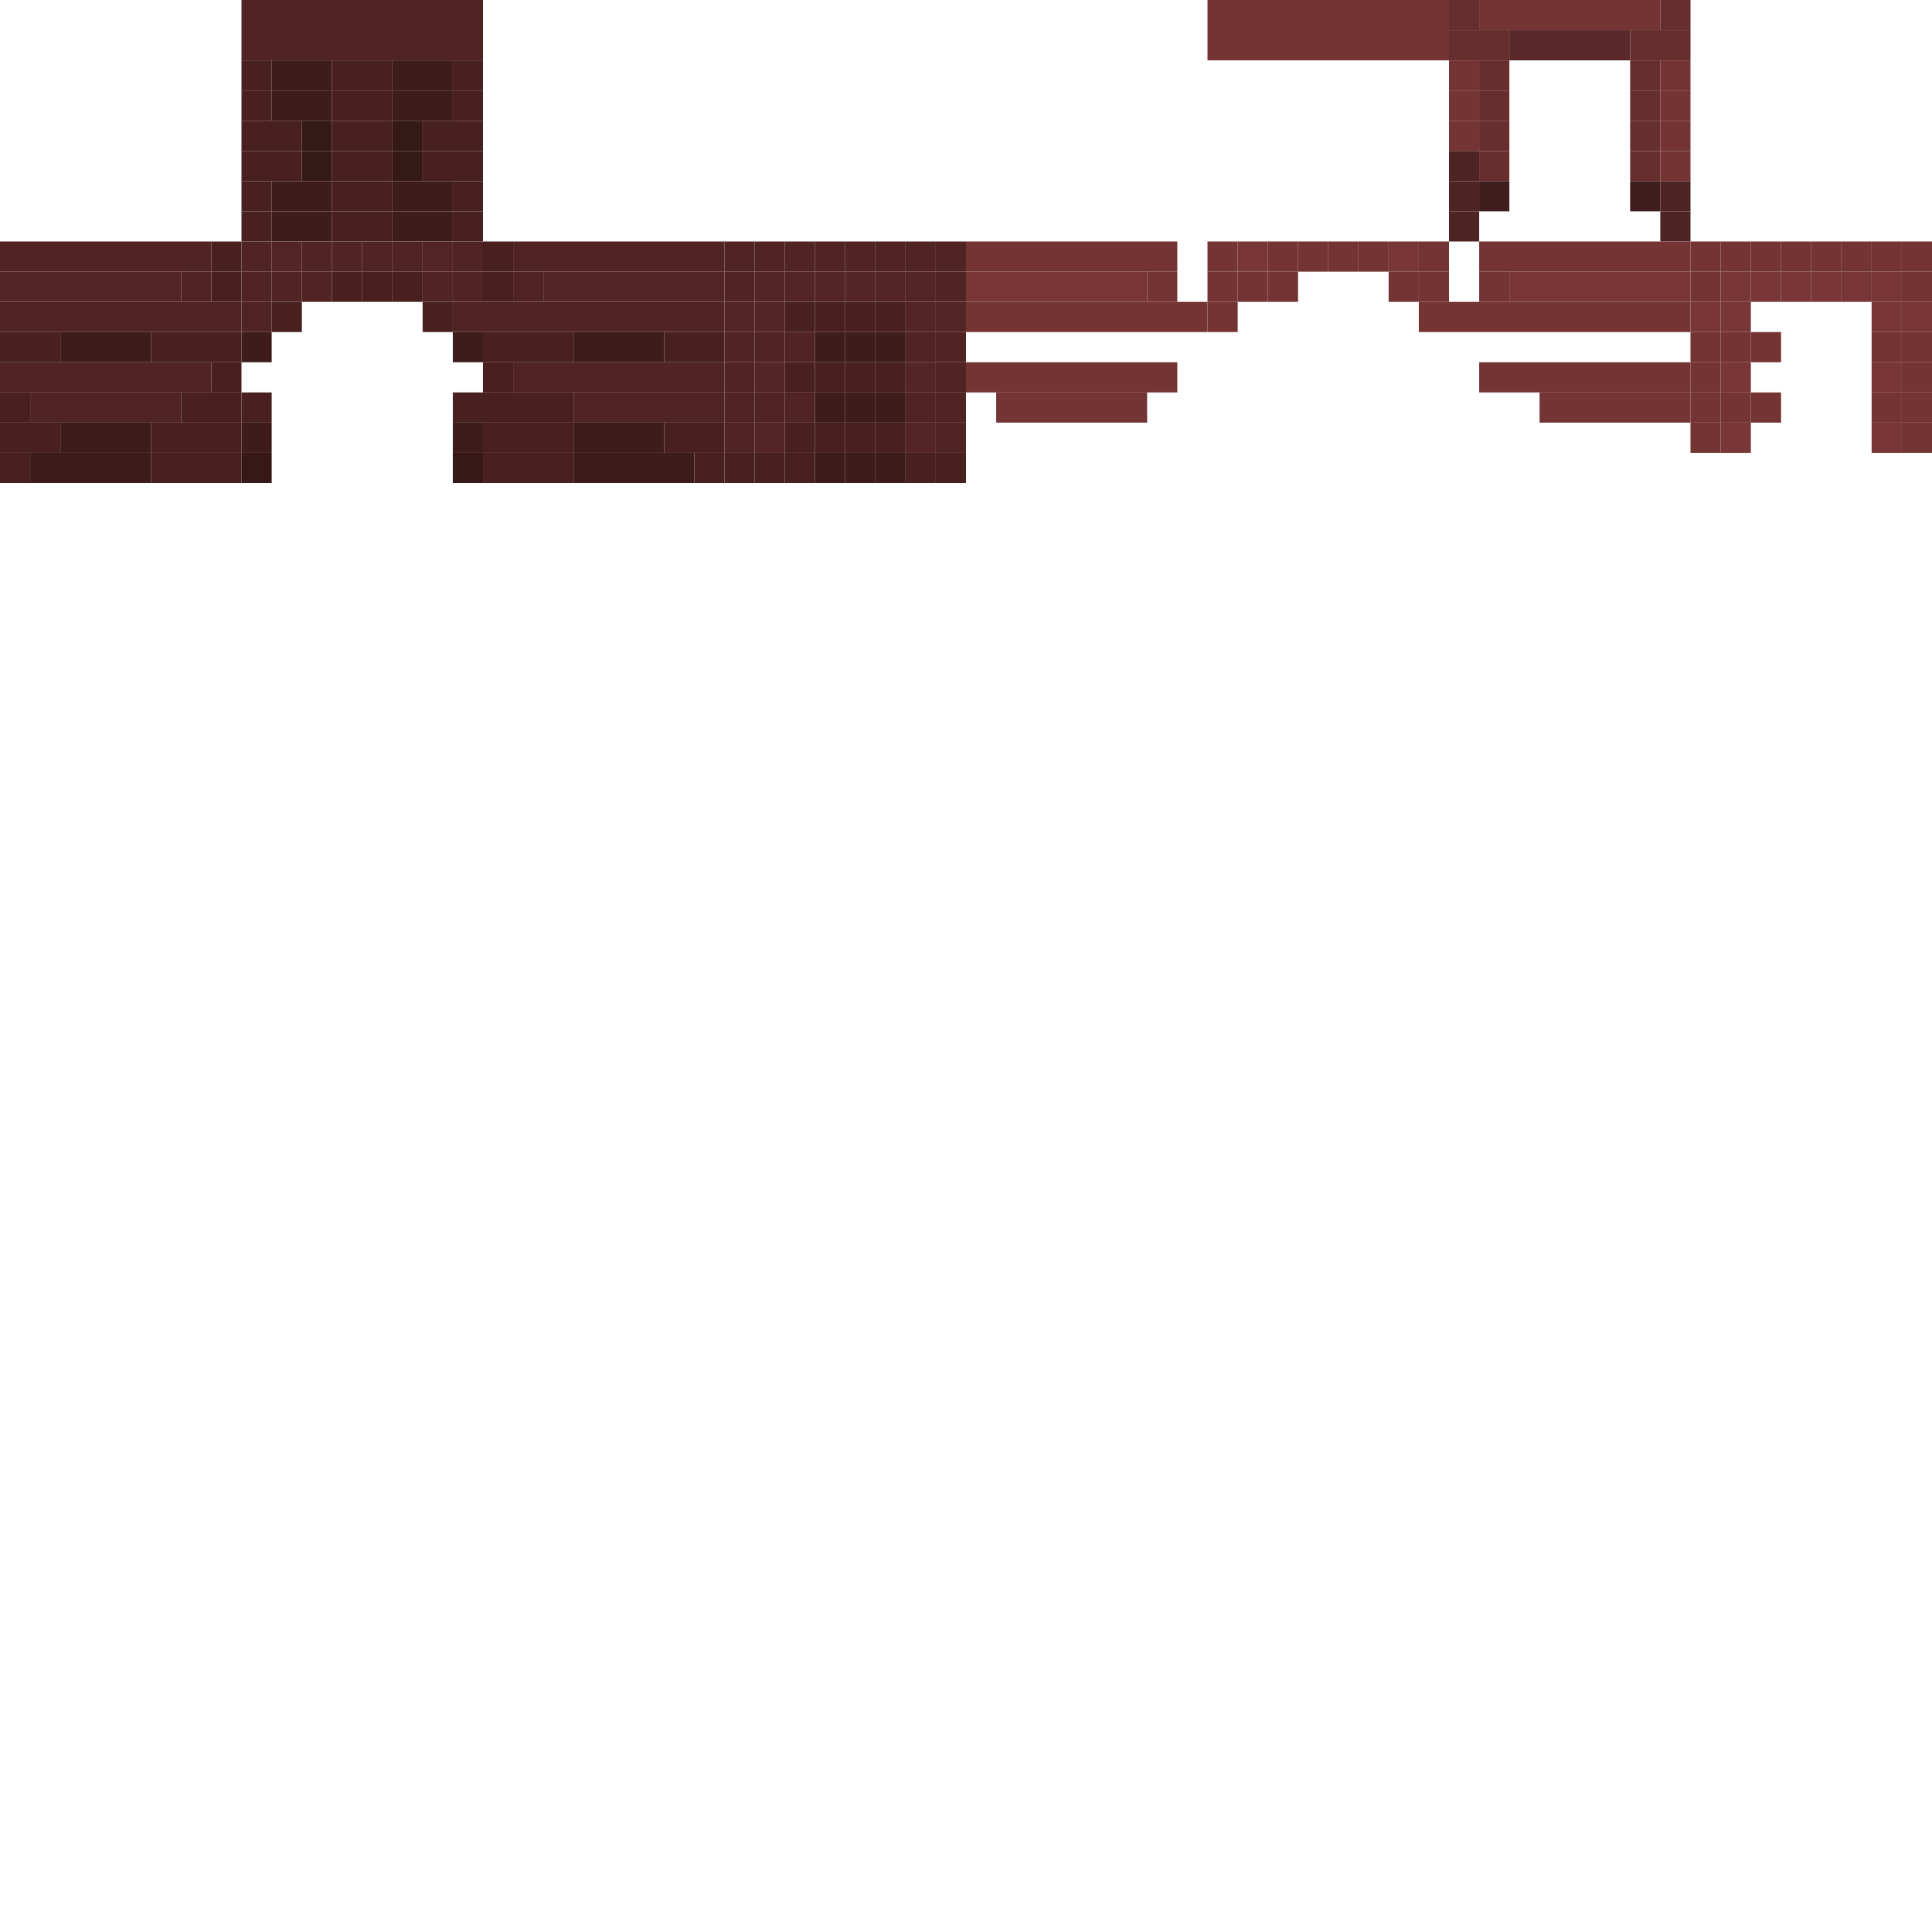
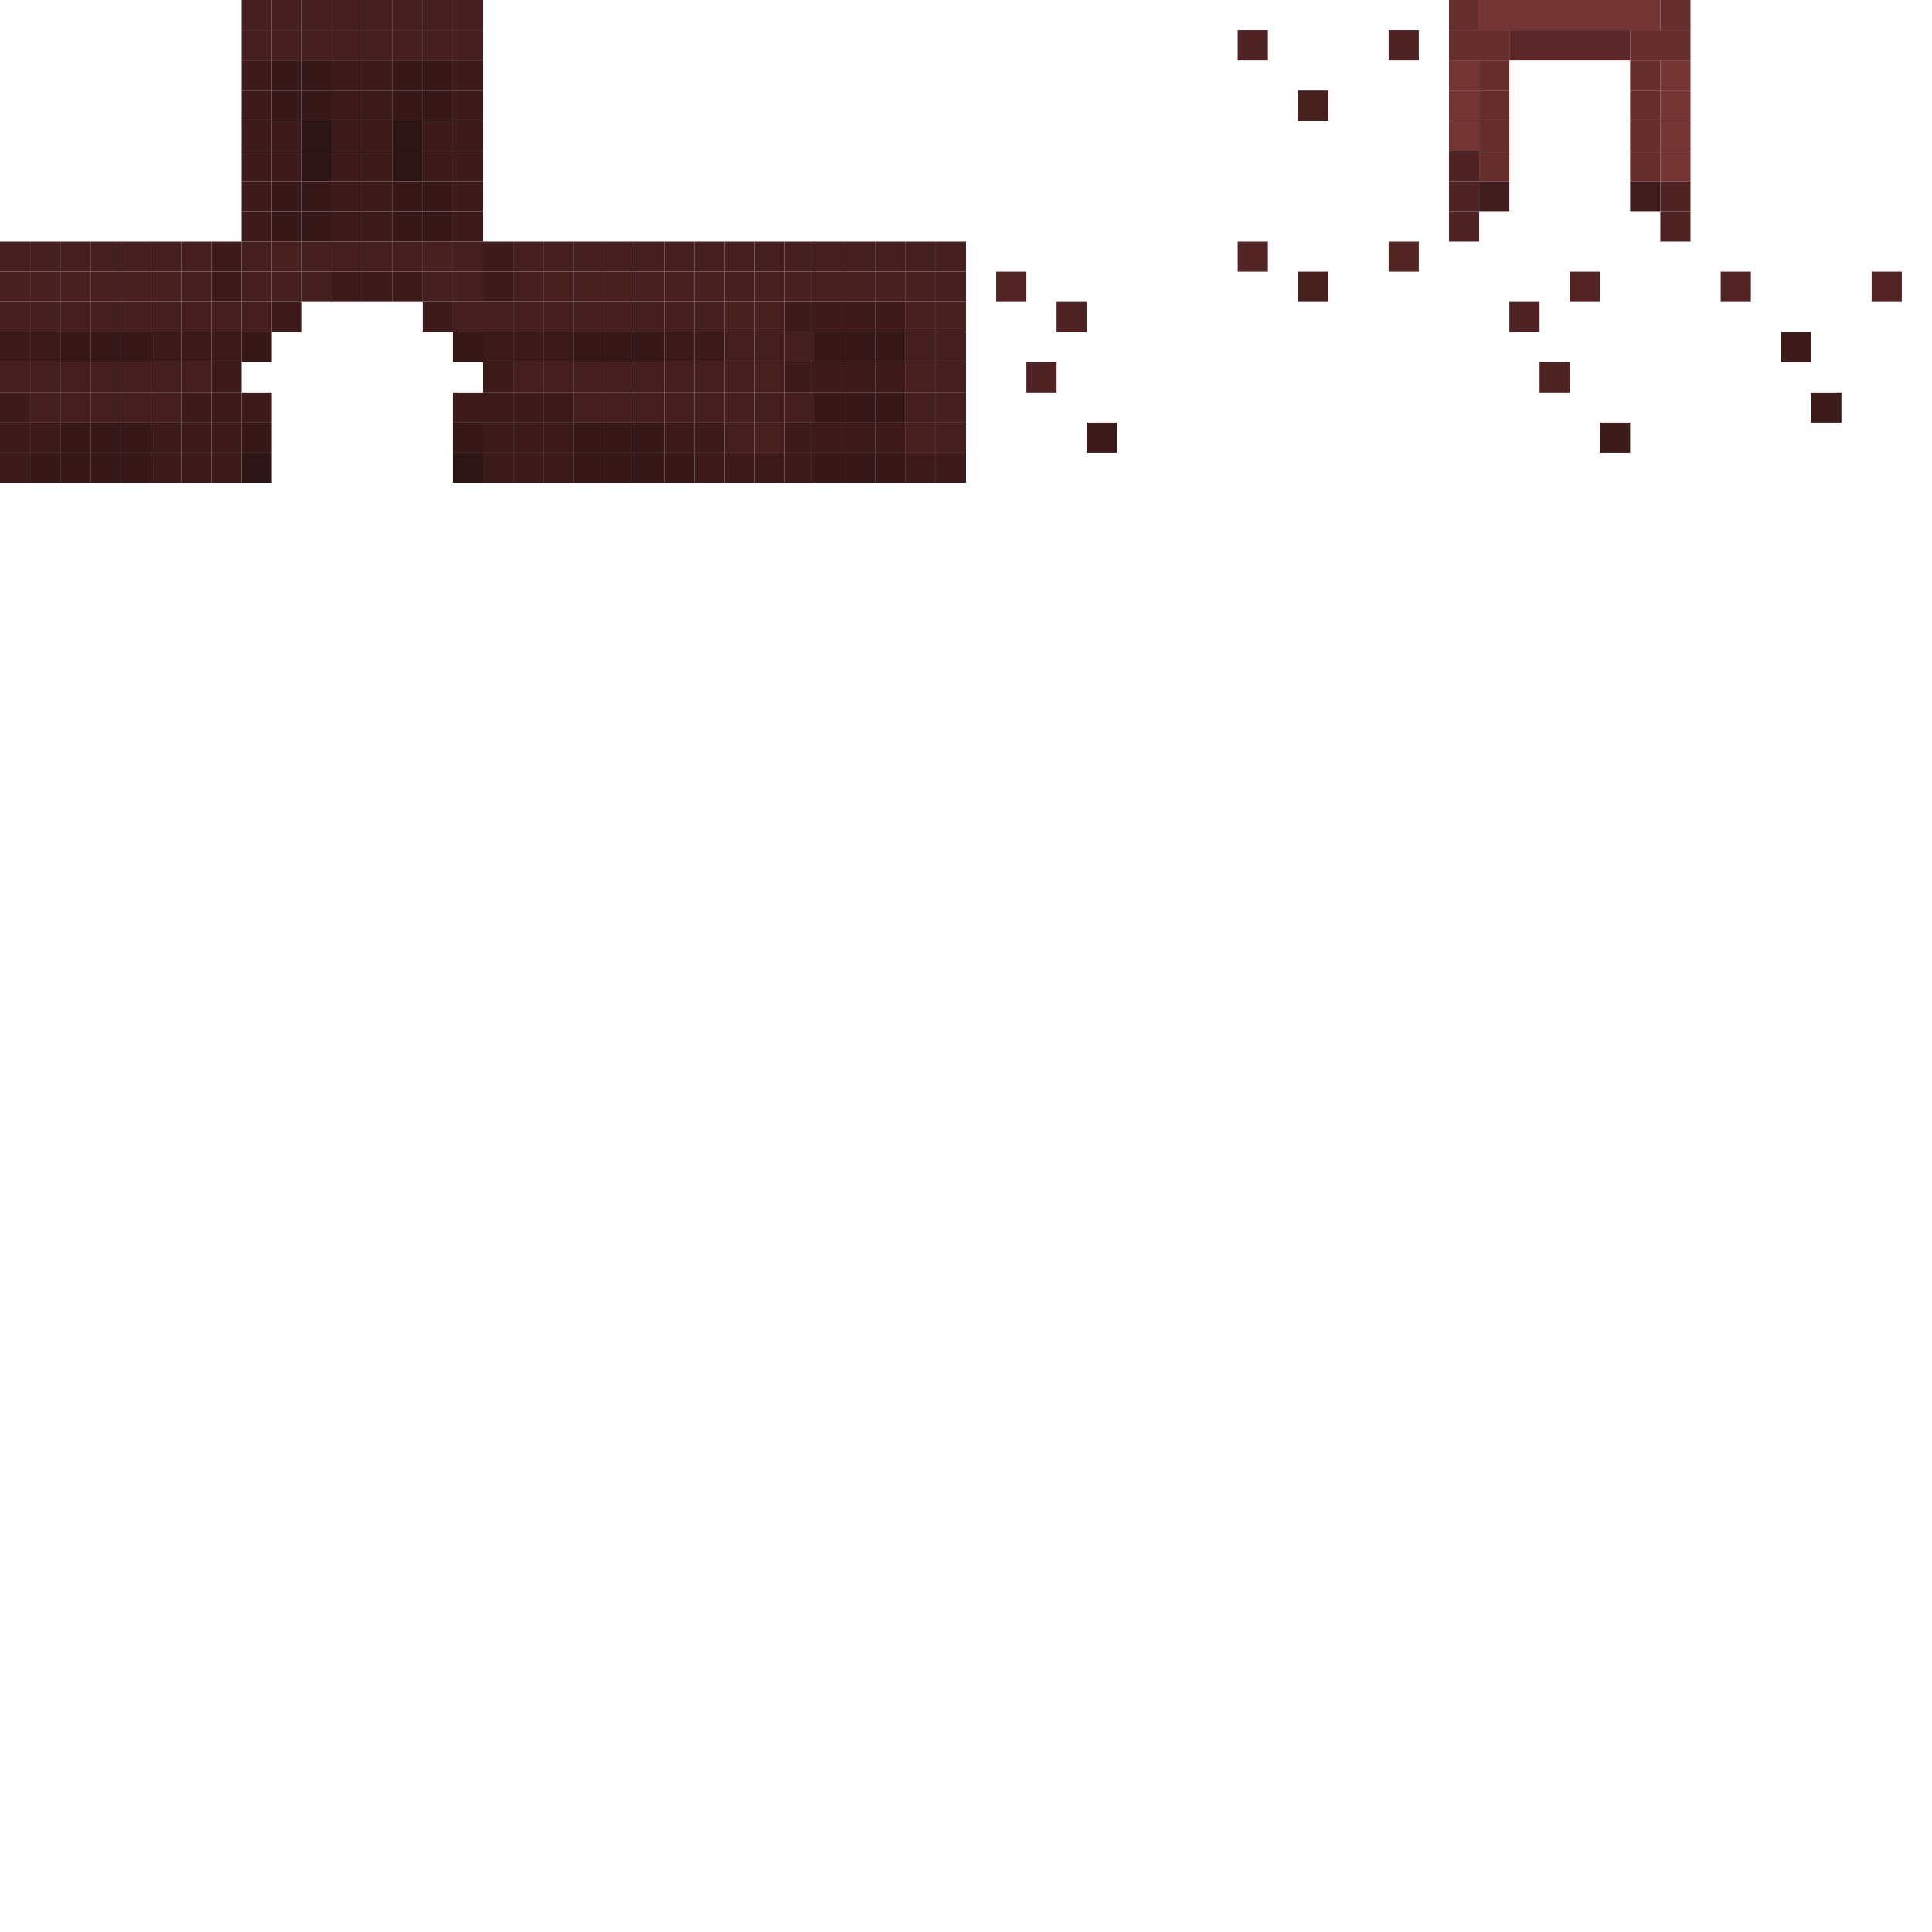
<svg xmlns="http://www.w3.org/2000/svg" width="64" height="64">
-   <rect x="8" y="0" width="8" height="2" fill="#512424" class="colorizable-hair" />
-   <rect x="8" y="2" width="1" height="1" fill="#482020" class="colorizable-hair" />
-   <rect x="9" y="2" width="2" height="1" fill="#3e1c1c" class="colorizable-hair" />
-   <rect x="11" y="2" width="2" height="1" fill="#482020" class="colorizable-hair" />
-   <rect x="13" y="2" width="2" height="1" fill="#3e1c1c" class="colorizable-hair" />
-   <rect x="15" y="2" width="1" height="1" fill="#482020" class="colorizable-hair" />
-   <rect x="8" y="3" width="1" height="1" fill="#482020" class="colorizable-hair" />
-   <rect x="9" y="3" width="2" height="1" fill="#3e1c1c" class="colorizable-hair" />
-   <rect x="11" y="3" width="2" height="1" fill="#482020" class="colorizable-hair" />
-   <rect x="13" y="3" width="2" height="1" fill="#3e1c1c" class="colorizable-hair" />
-   <rect x="15" y="3" width="1" height="1" fill="#482020" class="colorizable-hair" />
-   <rect x="8" y="4" width="2" height="1" fill="#482020" class="colorizable-hair" />
-   <rect x="10" y="4" width="1" height="1" fill="#351818" class="colorizable-hair" />
-   <rect x="11" y="4" width="2" height="1" fill="#482020" class="colorizable-hair" />
-   <rect x="13" y="4" width="1" height="1" fill="#351818" class="colorizable-hair" />
-   <rect x="14" y="4" width="2" height="1" fill="#482020" class="colorizable-hair" />
-   <rect x="8" y="5" width="2" height="1" fill="#482020" class="colorizable-hair" />
-   <rect x="10" y="5" width="1" height="1" fill="#351818" class="colorizable-hair" />
-   <rect x="11" y="5" width="2" height="1" fill="#482020" class="colorizable-hair" />
-   <rect x="13" y="5" width="1" height="1" fill="#351818" class="colorizable-hair" />
-   <rect x="14" y="5" width="2" height="1" fill="#482020" class="colorizable-hair" />
-   <rect x="8" y="6" width="1" height="1" fill="#482020" class="colorizable-hair" />
-   <rect x="9" y="6" width="2" height="1" fill="#3e1c1c" class="colorizable-hair" />
-   <rect x="11" y="6" width="2" height="1" fill="#482020" class="colorizable-hair" />
-   <rect x="13" y="6" width="2" height="1" fill="#3e1c1c" class="colorizable-hair" />
-   <rect x="15" y="6" width="1" height="1" fill="#482020" class="colorizable-hair" />
-   <rect x="8" y="7" width="1" height="1" fill="#482020" class="colorizable-hair" />
-   <rect x="9" y="7" width="2" height="1" fill="#3e1c1c" class="colorizable-hair" />
-   <rect x="11" y="7" width="2" height="1" fill="#482020" class="colorizable-hair" />
-   <rect x="13" y="7" width="2" height="1" fill="#3e1c1c" class="colorizable-hair" />
-   <rect x="15" y="7" width="1" height="1" fill="#482020" class="colorizable-hair" />
-   <rect x="40" y="0" width="8" height="2" fill="#743434" class="colorizable-hair" />
+   <rect x="8" y="0" width="1" height="1" fill="#451f1f" class="colorizable-hair" />
+   <rect x="9" y="0" width="1" height="1" fill="#451f1f" class="colorizable-hair" />
+   <rect x="10" y="0" width="1" height="1" fill="#451f1f" class="colorizable-hair" />
+   <rect x="11" y="0" width="1" height="1" fill="#451f1f" class="colorizable-hair" />
+   <rect x="12" y="0" width="1" height="1" fill="#451f1f" class="colorizable-hair" />
+   <rect x="13" y="0" width="1" height="1" fill="#451f1f" class="colorizable-hair" />
+   <rect x="14" y="0" width="1" height="1" fill="#451f1f" class="colorizable-hair" />
+   <rect x="15" y="0" width="1" height="1" fill="#451f1f" class="colorizable-hair" />
+   <rect x="8" y="1" width="1" height="1" fill="#451f1f" class="colorizable-hair" />
+   <rect x="9" y="1" width="1" height="1" fill="#451f1f" class="colorizable-hair" />
+   <rect x="10" y="1" width="1" height="1" fill="#451f1f" class="colorizable-hair" />
+   <rect x="11" y="1" width="1" height="1" fill="#451f1f" class="colorizable-hair" />
+   <rect x="12" y="1" width="1" height="1" fill="#451f1f" class="colorizable-hair" />
+   <rect x="13" y="1" width="1" height="1" fill="#451f1f" class="colorizable-hair" />
+   <rect x="14" y="1" width="1" height="1" fill="#451f1f" class="colorizable-hair" />
+   <rect x="15" y="1" width="1" height="1" fill="#451f1f" class="colorizable-hair" />
+   <rect x="8" y="2" width="1" height="1" fill="#3d1b1b" class="colorizable-hair" />
+   <rect x="9" y="2" width="1" height="1" fill="#361818" class="colorizable-hair" />
+   <rect x="10" y="2" width="1" height="1" fill="#361818" class="colorizable-hair" />
+   <rect x="11" y="2" width="1" height="1" fill="#3d1b1b" class="colorizable-hair" />
+   <rect x="12" y="2" width="1" height="1" fill="#3d1b1b" class="colorizable-hair" />
+   <rect x="13" y="2" width="1" height="1" fill="#361818" class="colorizable-hair" />
+   <rect x="14" y="2" width="1" height="1" fill="#361818" class="colorizable-hair" />
+   <rect x="15" y="2" width="1" height="1" fill="#3d1b1b" class="colorizable-hair" />
+   <rect x="8" y="3" width="1" height="1" fill="#3d1b1b" class="colorizable-hair" />
+   <rect x="9" y="3" width="1" height="1" fill="#361818" class="colorizable-hair" />
+   <rect x="10" y="3" width="1" height="1" fill="#361818" class="colorizable-hair" />
+   <rect x="11" y="3" width="1" height="1" fill="#3d1b1b" class="colorizable-hair" />
+   <rect x="12" y="3" width="1" height="1" fill="#3d1b1b" class="colorizable-hair" />
+   <rect x="13" y="3" width="1" height="1" fill="#361818" class="colorizable-hair" />
+   <rect x="14" y="3" width="1" height="1" fill="#361818" class="colorizable-hair" />
+   <rect x="15" y="3" width="1" height="1" fill="#3d1b1b" class="colorizable-hair" />
+   <rect x="8" y="4" width="1" height="1" fill="#3d1b1b" class="colorizable-hair" />
+   <rect x="9" y="4" width="1" height="1" fill="#3d1b1b" class="colorizable-hair" />
+   <rect x="10" y="4" width="1" height="1" fill="#2e1515" class="colorizable-hair" />
+   <rect x="11" y="4" width="1" height="1" fill="#3d1b1b" class="colorizable-hair" />
+   <rect x="12" y="4" width="1" height="1" fill="#3d1b1b" class="colorizable-hair" />
+   <rect x="13" y="4" width="1" height="1" fill="#2e1515" class="colorizable-hair" />
+   <rect x="14" y="4" width="1" height="1" fill="#3d1b1b" class="colorizable-hair" />
+   <rect x="15" y="4" width="1" height="1" fill="#3d1b1b" class="colorizable-hair" />
+   <rect x="8" y="5" width="1" height="1" fill="#3d1b1b" class="colorizable-hair" />
+   <rect x="9" y="5" width="1" height="1" fill="#3d1b1b" class="colorizable-hair" />
+   <rect x="10" y="5" width="1" height="1" fill="#2e1515" class="colorizable-hair" />
+   <rect x="11" y="5" width="1" height="1" fill="#3d1b1b" class="colorizable-hair" />
+   <rect x="12" y="5" width="1" height="1" fill="#3d1b1b" class="colorizable-hair" />
+   <rect x="13" y="5" width="1" height="1" fill="#2e1515" class="colorizable-hair" />
+   <rect x="14" y="5" width="1" height="1" fill="#3d1b1b" class="colorizable-hair" />
+   <rect x="15" y="5" width="1" height="1" fill="#3d1b1b" class="colorizable-hair" />
+   <rect x="8" y="6" width="1" height="1" fill="#3d1b1b" class="colorizable-hair" />
+   <rect x="9" y="6" width="1" height="1" fill="#361818" class="colorizable-hair" />
+   <rect x="10" y="6" width="1" height="1" fill="#361818" class="colorizable-hair" />
+   <rect x="11" y="6" width="1" height="1" fill="#3d1b1b" class="colorizable-hair" />
+   <rect x="12" y="6" width="1" height="1" fill="#3d1b1b" class="colorizable-hair" />
+   <rect x="13" y="6" width="1" height="1" fill="#361818" class="colorizable-hair" />
+   <rect x="14" y="6" width="1" height="1" fill="#361818" class="colorizable-hair" />
+   <rect x="15" y="6" width="1" height="1" fill="#3d1b1b" class="colorizable-hair" />
+   <rect x="8" y="7" width="1" height="1" fill="#3d1b1b" class="colorizable-hair" />
+   <rect x="9" y="7" width="1" height="1" fill="#361818" class="colorizable-hair" />
+   <rect x="10" y="7" width="1" height="1" fill="#361818" class="colorizable-hair" />
+   <rect x="11" y="7" width="1" height="1" fill="#3d1b1b" class="colorizable-hair" />
+   <rect x="12" y="7" width="1" height="1" fill="#3d1b1b" class="colorizable-hair" />
+   <rect x="13" y="7" width="1" height="1" fill="#361818" class="colorizable-hair" />
+   <rect x="14" y="7" width="1" height="1" fill="#361818" class="colorizable-hair" />
+   <rect x="15" y="7" width="1" height="1" fill="#3d1b1b" class="colorizable-hair" />
+   <rect x="41" y="1" width="1" height="1" fill="#4f2323" class="colorizable-hair" />
+   <rect x="46" y="1" width="1" height="1" fill="#4f2323" class="colorizable-hair" />
+   <rect x="43" y="3" width="1" height="1" fill="#461f1f" class="colorizable-hair" />
  <rect x="48" y="0" width="1" height="1" fill="#672e2e" class="colorizable-hair" />
  <rect x="49" y="0" width="6" height="1" fill="#743434" class="colorizable-hair" />
  <rect x="55" y="0" width="1" height="1" fill="#672e2e" class="colorizable-hair" />
  <rect x="48" y="1" width="2" height="1" fill="#672e2e" class="colorizable-hair" />
  <rect x="50" y="1" width="4" height="1" fill="#5a2828" class="colorizable-hair" />
  <rect x="54" y="1" width="2" height="1" fill="#672e2e" class="colorizable-hair" />
  <rect x="48" y="2" width="1" height="1" fill="#743434" class="colorizable-hair" />
  <rect x="49" y="2" width="1" height="1" fill="#672e2e" class="colorizable-hair" />
  <rect x="54" y="2" width="1" height="1" fill="#672e2e" class="colorizable-hair" />
  <rect x="55" y="2" width="1" height="1" fill="#743434" class="colorizable-hair" />
  <rect x="48" y="3" width="1" height="1" fill="#743434" class="colorizable-hair" />
  <rect x="49" y="3" width="1" height="1" fill="#672e2e" class="colorizable-hair" />
  <rect x="54" y="3" width="1" height="1" fill="#672e2e" class="colorizable-hair" />
  <rect x="55" y="3" width="1" height="1" fill="#743434" class="colorizable-hair" />
  <rect x="48" y="4" width="1" height="1" fill="#743434" class="colorizable-hair" />
  <rect x="49" y="4" width="1" height="1" fill="#672e2e" class="colorizable-hair" />
  <rect x="54" y="4" width="1" height="1" fill="#672e2e" class="colorizable-hair" />
  <rect x="55" y="4" width="1" height="1" fill="#743434" class="colorizable-hair" />
  <rect x="48" y="5" width="1" height="1" fill="#4e2323" class="colorizable-hair" />
  <rect x="49" y="5" width="1" height="1" fill="#672e2e" class="colorizable-hair" />
  <rect x="54" y="5" width="1" height="1" fill="#672e2e" class="colorizable-hair" />
  <rect x="55" y="5" width="1" height="1" fill="#743434" class="colorizable-hair" />
  <rect x="48" y="6" width="1" height="1" fill="#4e2323" class="colorizable-hair" />
  <rect x="49" y="6" width="1" height="1" fill="#401d1d" class="colorizable-hair" />
  <rect x="54" y="6" width="1" height="1" fill="#401d1d" class="colorizable-hair" />
  <rect x="55" y="6" width="1" height="1" fill="#4e2323" class="colorizable-hair" />
  <rect x="48" y="7" width="1" height="1" fill="#4e2323" class="colorizable-hair" />
  <rect x="55" y="7" width="1" height="1" fill="#4e2323" class="colorizable-hair" />
-   <rect x="0" y="8" width="7" height="1" fill="#512424" class="colorizable-hair" />
-   <rect x="7" y="8" width="1" height="1" fill="#482020" class="colorizable-hair" />
-   <rect x="0" y="9" width="6" height="1" fill="#542525" class="colorizable-hair" />
-   <rect x="6" y="9" width="1" height="1" fill="#512424" class="colorizable-hair" />
-   <rect x="7" y="9" width="1" height="1" fill="#482020" class="colorizable-hair" />
-   <rect x="0" y="10" width="8" height="1" fill="#512424" class="colorizable-hair" />
-   <rect x="0" y="11" width="2" height="1" fill="#482020" class="colorizable-hair" />
-   <rect x="2" y="11" width="3" height="1" fill="#3e1c1c" class="colorizable-hair" />
-   <rect x="5" y="11" width="3" height="1" fill="#482020" class="colorizable-hair" />
-   <rect x="0" y="12" width="7" height="1" fill="#512424" class="colorizable-hair" />
-   <rect x="7" y="12" width="1" height="1" fill="#482020" class="colorizable-hair" />
-   <rect x="0" y="13" width="1" height="1" fill="#482020" class="colorizable-hair" />
-   <rect x="1" y="13" width="5" height="1" fill="#512424" class="colorizable-hair" />
-   <rect x="6" y="13" width="2" height="1" fill="#482020" class="colorizable-hair" />
-   <rect x="0" y="14" width="2" height="1" fill="#482020" class="colorizable-hair" />
-   <rect x="2" y="14" width="3" height="1" fill="#3e1c1c" class="colorizable-hair" />
-   <rect x="5" y="14" width="3" height="1" fill="#482020" class="colorizable-hair" />
-   <rect x="0" y="15" width="1" height="1" fill="#482020" class="colorizable-hair" />
-   <rect x="1" y="15" width="4" height="1" fill="#3e1c1c" class="colorizable-hair" />
-   <rect x="5" y="15" width="3" height="1" fill="#482020" class="colorizable-hair" />
-   <rect x="32" y="8" width="7" height="1" fill="#743434" class="colorizable-hair" />
-   <rect x="32" y="9" width="6" height="1" fill="#783636" class="colorizable-hair" />
-   <rect x="38" y="9" width="1" height="1" fill="#743434" class="colorizable-hair" />
-   <rect x="32" y="10" width="8" height="1" fill="#743434" class="colorizable-hair" />
-   <rect x="32" y="12" width="7" height="1" fill="#743434" class="colorizable-hair" />
-   <rect x="33" y="13" width="5" height="1" fill="#743434" class="colorizable-hair" />
-   <rect x="8" y="8" width="1" height="1" fill="#512424" class="colorizable-hair" />
-   <rect x="9" y="8" width="1" height="1" fill="#542525" class="colorizable-hair" />
-   <rect x="10" y="8" width="1" height="1" fill="#512424" class="colorizable-hair" />
-   <rect x="11" y="8" width="1" height="1" fill="#512424" class="colorizable-hair" />
-   <rect x="12" y="8" width="1" height="1" fill="#512424" class="colorizable-hair" />
-   <rect x="13" y="8" width="1" height="1" fill="#512424" class="colorizable-hair" />
-   <rect x="14" y="8" width="1" height="1" fill="#542525" class="colorizable-hair" />
-   <rect x="15" y="8" width="1" height="1" fill="#512424" class="colorizable-hair" />
-   <rect x="8" y="9" width="1" height="1" fill="#512424" class="colorizable-hair" />
-   <rect x="9" y="9" width="1" height="1" fill="#512424" class="colorizable-hair" />
-   <rect x="10" y="9" width="1" height="1" fill="#512424" class="colorizable-hair" />
-   <rect x="11" y="9" width="1" height="1" fill="#482020" class="colorizable-hair" />
-   <rect x="12" y="9" width="1" height="1" fill="#482020" class="colorizable-hair" />
-   <rect x="13" y="9" width="1" height="1" fill="#482020" class="colorizable-hair" />
-   <rect x="14" y="9" width="1" height="1" fill="#512424" class="colorizable-hair" />
-   <rect x="15" y="9" width="1" height="1" fill="#512424" class="colorizable-hair" />
-   <rect x="8" y="10" width="1" height="1" fill="#512424" class="colorizable-hair" />
-   <rect x="9" y="10" width="1" height="1" fill="#482020" class="colorizable-hair" />
-   <rect x="14" y="10" width="1" height="1" fill="#482020" class="colorizable-hair" />
-   <rect x="15" y="10" width="1" height="1" fill="#512424" class="colorizable-hair" />
-   <rect x="8" y="11" width="1" height="1" fill="#3e1c1c" class="colorizable-hair" />
-   <rect x="15" y="11" width="1" height="1" fill="#3e1c1c" class="colorizable-hair" />
-   <rect x="8" y="13" width="1" height="1" fill="#482020" class="colorizable-hair" />
-   <rect x="15" y="13" width="1" height="1" fill="#482020" class="colorizable-hair" />
-   <rect x="8" y="14" width="1" height="1" fill="#3e1c1c" class="colorizable-hair" />
-   <rect x="15" y="14" width="1" height="1" fill="#3e1c1c" class="colorizable-hair" />
-   <rect x="8" y="15" width="1" height="1" fill="#361818" class="colorizable-hair" />
-   <rect x="15" y="15" width="1" height="1" fill="#361818" class="colorizable-hair" />
-   <rect x="40" y="8" width="1" height="1" fill="#743434" class="colorizable-hair" />
-   <rect x="41" y="8" width="1" height="1" fill="#783636" class="colorizable-hair" />
-   <rect x="42" y="8" width="1" height="1" fill="#743434" class="colorizable-hair" />
-   <rect x="43" y="8" width="1" height="1" fill="#743434" class="colorizable-hair" />
-   <rect x="44" y="8" width="1" height="1" fill="#743434" class="colorizable-hair" />
-   <rect x="45" y="8" width="1" height="1" fill="#743434" class="colorizable-hair" />
-   <rect x="46" y="8" width="1" height="1" fill="#783636" class="colorizable-hair" />
-   <rect x="47" y="8" width="1" height="1" fill="#743434" class="colorizable-hair" />
-   <rect x="40" y="9" width="1" height="1" fill="#743434" class="colorizable-hair" />
-   <rect x="41" y="9" width="1" height="1" fill="#743434" class="colorizable-hair" />
-   <rect x="42" y="9" width="1" height="1" fill="#743434" class="colorizable-hair" />
-   <rect x="46" y="9" width="1" height="1" fill="#743434" class="colorizable-hair" />
-   <rect x="47" y="9" width="1" height="1" fill="#743434" class="colorizable-hair" />
-   <rect x="40" y="10" width="1" height="1" fill="#743434" class="colorizable-hair" />
-   <rect x="47" y="10" width="1" height="1" fill="#743434" class="colorizable-hair" />
-   <rect x="16" y="8" width="1" height="1" fill="#482020" class="colorizable-hair" />
-   <rect x="17" y="8" width="7" height="1" fill="#512424" class="colorizable-hair" />
-   <rect x="16" y="9" width="1" height="1" fill="#482020" class="colorizable-hair" />
-   <rect x="17" y="9" width="1" height="1" fill="#512424" class="colorizable-hair" />
-   <rect x="18" y="9" width="6" height="1" fill="#542525" class="colorizable-hair" />
-   <rect x="16" y="10" width="8" height="1" fill="#512424" class="colorizable-hair" />
-   <rect x="16" y="11" width="3" height="1" fill="#482020" class="colorizable-hair" />
-   <rect x="19" y="11" width="3" height="1" fill="#3e1c1c" class="colorizable-hair" />
-   <rect x="22" y="11" width="2" height="1" fill="#482020" class="colorizable-hair" />
-   <rect x="16" y="12" width="1" height="1" fill="#482020" class="colorizable-hair" />
-   <rect x="17" y="12" width="7" height="1" fill="#512424" class="colorizable-hair" />
-   <rect x="16" y="13" width="3" height="1" fill="#482020" class="colorizable-hair" />
-   <rect x="19" y="13" width="5" height="1" fill="#512424" class="colorizable-hair" />
-   <rect x="16" y="14" width="3" height="1" fill="#482020" class="colorizable-hair" />
-   <rect x="19" y="14" width="3" height="1" fill="#3e1c1c" class="colorizable-hair" />
-   <rect x="22" y="14" width="2" height="1" fill="#482020" class="colorizable-hair" />
-   <rect x="16" y="15" width="3" height="1" fill="#482020" class="colorizable-hair" />
-   <rect x="19" y="15" width="4" height="1" fill="#3e1c1c" class="colorizable-hair" />
-   <rect x="23" y="15" width="1" height="1" fill="#482020" class="colorizable-hair" />
-   <rect x="49" y="8" width="7" height="1" fill="#743434" class="colorizable-hair" />
-   <rect x="49" y="9" width="1" height="1" fill="#743434" class="colorizable-hair" />
-   <rect x="50" y="9" width="6" height="1" fill="#783636" class="colorizable-hair" />
-   <rect x="48" y="10" width="8" height="1" fill="#743434" class="colorizable-hair" />
-   <rect x="49" y="12" width="7" height="1" fill="#743434" class="colorizable-hair" />
-   <rect x="51" y="13" width="5" height="1" fill="#743434" class="colorizable-hair" />
-   <rect x="24" y="8" width="1" height="1" fill="#512424" class="colorizable-hair" />
-   <rect x="25" y="8" width="1" height="1" fill="#512424" class="colorizable-hair" />
-   <rect x="26" y="8" width="1" height="1" fill="#512424" class="colorizable-hair" />
-   <rect x="27" y="8" width="1" height="1" fill="#512424" class="colorizable-hair" />
-   <rect x="28" y="8" width="1" height="1" fill="#512424" class="colorizable-hair" />
-   <rect x="29" y="8" width="1" height="1" fill="#512424" class="colorizable-hair" />
-   <rect x="30" y="8" width="1" height="1" fill="#512424" class="colorizable-hair" />
-   <rect x="31" y="8" width="1" height="1" fill="#512424" class="colorizable-hair" />
-   <rect x="24" y="9" width="1" height="1" fill="#512424" class="colorizable-hair" />
-   <rect x="25" y="9" width="1" height="1" fill="#542525" class="colorizable-hair" />
-   <rect x="26" y="9" width="1" height="1" fill="#542525" class="colorizable-hair" />
-   <rect x="27" y="9" width="1" height="1" fill="#542525" class="colorizable-hair" />
-   <rect x="28" y="9" width="1" height="1" fill="#542525" class="colorizable-hair" />
-   <rect x="29" y="9" width="1" height="1" fill="#542525" class="colorizable-hair" />
-   <rect x="30" y="9" width="1" height="1" fill="#542525" class="colorizable-hair" />
-   <rect x="31" y="9" width="1" height="1" fill="#512424" class="colorizable-hair" />
-   <rect x="24" y="10" width="1" height="1" fill="#542525" class="colorizable-hair" />
-   <rect x="25" y="10" width="1" height="1" fill="#542525" class="colorizable-hair" />
-   <rect x="26" y="10" width="1" height="1" fill="#482020" class="colorizable-hair" />
-   <rect x="27" y="10" width="1" height="1" fill="#482020" class="colorizable-hair" />
-   <rect x="28" y="10" width="1" height="1" fill="#482020" class="colorizable-hair" />
-   <rect x="29" y="10" width="1" height="1" fill="#482020" class="colorizable-hair" />
-   <rect x="30" y="10" width="1" height="1" fill="#542525" class="colorizable-hair" />
-   <rect x="31" y="10" width="1" height="1" fill="#542525" class="colorizable-hair" />
-   <rect x="24" y="11" width="1" height="1" fill="#512424" class="colorizable-hair" />
-   <rect x="25" y="11" width="1" height="1" fill="#512424" class="colorizable-hair" />
-   <rect x="26" y="11" width="1" height="1" fill="#512424" class="colorizable-hair" />
-   <rect x="27" y="11" width="1" height="1" fill="#3e1c1c" class="colorizable-hair" />
-   <rect x="28" y="11" width="1" height="1" fill="#3e1c1c" class="colorizable-hair" />
-   <rect x="29" y="11" width="1" height="1" fill="#3e1c1c" class="colorizable-hair" />
-   <rect x="30" y="11" width="1" height="1" fill="#512424" class="colorizable-hair" />
-   <rect x="31" y="11" width="1" height="1" fill="#512424" class="colorizable-hair" />
-   <rect x="24" y="12" width="1" height="1" fill="#512424" class="colorizable-hair" />
-   <rect x="25" y="12" width="1" height="1" fill="#542525" class="colorizable-hair" />
-   <rect x="26" y="12" width="1" height="1" fill="#482020" class="colorizable-hair" />
-   <rect x="27" y="12" width="1" height="1" fill="#482020" class="colorizable-hair" />
-   <rect x="28" y="12" width="1" height="1" fill="#482020" class="colorizable-hair" />
-   <rect x="29" y="12" width="1" height="1" fill="#482020" class="colorizable-hair" />
-   <rect x="30" y="12" width="1" height="1" fill="#542525" class="colorizable-hair" />
-   <rect x="31" y="12" width="1" height="1" fill="#512424" class="colorizable-hair" />
-   <rect x="24" y="13" width="1" height="1" fill="#512424" class="colorizable-hair" />
-   <rect x="25" y="13" width="1" height="1" fill="#512424" class="colorizable-hair" />
-   <rect x="26" y="13" width="1" height="1" fill="#512424" class="colorizable-hair" />
-   <rect x="27" y="13" width="1" height="1" fill="#3e1c1c" class="colorizable-hair" />
-   <rect x="28" y="13" width="1" height="1" fill="#3e1c1c" class="colorizable-hair" />
-   <rect x="29" y="13" width="1" height="1" fill="#3e1c1c" class="colorizable-hair" />
-   <rect x="30" y="13" width="1" height="1" fill="#512424" class="colorizable-hair" />
-   <rect x="31" y="13" width="1" height="1" fill="#512424" class="colorizable-hair" />
-   <rect x="24" y="14" width="1" height="1" fill="#512424" class="colorizable-hair" />
-   <rect x="25" y="14" width="1" height="1" fill="#542525" class="colorizable-hair" />
-   <rect x="26" y="14" width="1" height="1" fill="#482020" class="colorizable-hair" />
-   <rect x="27" y="14" width="1" height="1" fill="#482020" class="colorizable-hair" />
-   <rect x="28" y="14" width="1" height="1" fill="#482020" class="colorizable-hair" />
-   <rect x="29" y="14" width="1" height="1" fill="#482020" class="colorizable-hair" />
-   <rect x="30" y="14" width="1" height="1" fill="#542525" class="colorizable-hair" />
-   <rect x="31" y="14" width="1" height="1" fill="#512424" class="colorizable-hair" />
-   <rect x="24" y="15" width="1" height="1" fill="#482020" class="colorizable-hair" />
-   <rect x="25" y="15" width="1" height="1" fill="#482020" class="colorizable-hair" />
-   <rect x="26" y="15" width="1" height="1" fill="#482020" class="colorizable-hair" />
-   <rect x="27" y="15" width="1" height="1" fill="#3e1c1c" class="colorizable-hair" />
-   <rect x="28" y="15" width="1" height="1" fill="#3e1c1c" class="colorizable-hair" />
-   <rect x="29" y="15" width="1" height="1" fill="#3e1c1c" class="colorizable-hair" />
-   <rect x="30" y="15" width="1" height="1" fill="#482020" class="colorizable-hair" />
-   <rect x="31" y="15" width="1" height="1" fill="#482020" class="colorizable-hair" />
-   <rect x="56" y="8" width="1" height="1" fill="#743434" class="colorizable-hair" />
-   <rect x="57" y="8" width="1" height="1" fill="#743434" class="colorizable-hair" />
-   <rect x="58" y="8" width="1" height="1" fill="#743434" class="colorizable-hair" />
-   <rect x="59" y="8" width="1" height="1" fill="#743434" class="colorizable-hair" />
-   <rect x="60" y="8" width="1" height="1" fill="#743434" class="colorizable-hair" />
-   <rect x="61" y="8" width="1" height="1" fill="#743434" class="colorizable-hair" />
-   <rect x="62" y="8" width="1" height="1" fill="#743434" class="colorizable-hair" />
-   <rect x="63" y="8" width="1" height="1" fill="#743434" class="colorizable-hair" />
-   <rect x="56" y="9" width="1" height="1" fill="#743434" class="colorizable-hair" />
-   <rect x="57" y="9" width="1" height="1" fill="#783636" class="colorizable-hair" />
-   <rect x="58" y="9" width="1" height="1" fill="#783636" class="colorizable-hair" />
-   <rect x="59" y="9" width="1" height="1" fill="#783636" class="colorizable-hair" />
-   <rect x="60" y="9" width="1" height="1" fill="#783636" class="colorizable-hair" />
-   <rect x="61" y="9" width="1" height="1" fill="#783636" class="colorizable-hair" />
-   <rect x="62" y="9" width="1" height="1" fill="#783636" class="colorizable-hair" />
-   <rect x="63" y="9" width="1" height="1" fill="#743434" class="colorizable-hair" />
-   <rect x="56" y="10" width="1" height="1" fill="#783636" class="colorizable-hair" />
-   <rect x="57" y="10" width="1" height="1" fill="#783636" class="colorizable-hair" />
-   <rect x="62" y="10" width="1" height="1" fill="#783636" class="colorizable-hair" />
-   <rect x="63" y="10" width="1" height="1" fill="#783636" class="colorizable-hair" />
-   <rect x="56" y="11" width="1" height="1" fill="#743434" class="colorizable-hair" />
-   <rect x="57" y="11" width="1" height="1" fill="#743434" class="colorizable-hair" />
-   <rect x="58" y="11" width="1" height="1" fill="#743434" class="colorizable-hair" />
-   <rect x="62" y="11" width="1" height="1" fill="#743434" class="colorizable-hair" />
-   <rect x="63" y="11" width="1" height="1" fill="#743434" class="colorizable-hair" />
-   <rect x="56" y="12" width="1" height="1" fill="#743434" class="colorizable-hair" />
-   <rect x="57" y="12" width="1" height="1" fill="#783636" class="colorizable-hair" />
-   <rect x="62" y="12" width="1" height="1" fill="#783636" class="colorizable-hair" />
-   <rect x="63" y="12" width="1" height="1" fill="#743434" class="colorizable-hair" />
-   <rect x="56" y="13" width="1" height="1" fill="#743434" class="colorizable-hair" />
-   <rect x="57" y="13" width="1" height="1" fill="#743434" class="colorizable-hair" />
-   <rect x="58" y="13" width="1" height="1" fill="#743434" class="colorizable-hair" />
-   <rect x="62" y="13" width="1" height="1" fill="#743434" class="colorizable-hair" />
-   <rect x="63" y="13" width="1" height="1" fill="#743434" class="colorizable-hair" />
-   <rect x="56" y="14" width="1" height="1" fill="#743434" class="colorizable-hair" />
-   <rect x="57" y="14" width="1" height="1" fill="#783636" class="colorizable-hair" />
-   <rect x="62" y="14" width="1" height="1" fill="#783636" class="colorizable-hair" />
-   <rect x="63" y="14" width="1" height="1" fill="#743434" class="colorizable-hair" />
+   <rect x="0" y="8" width="1" height="1" fill="#451f1f" class="colorizable-hair" />
+   <rect x="1" y="8" width="1" height="1" fill="#451f1f" class="colorizable-hair" />
+   <rect x="2" y="8" width="1" height="1" fill="#451f1f" class="colorizable-hair" />
+   <rect x="3" y="8" width="1" height="1" fill="#451f1f" class="colorizable-hair" />
+   <rect x="4" y="8" width="1" height="1" fill="#451f1f" class="colorizable-hair" />
+   <rect x="5" y="8" width="1" height="1" fill="#451f1f" class="colorizable-hair" />
+   <rect x="6" y="8" width="1" height="1" fill="#451f1f" class="colorizable-hair" />
+   <rect x="7" y="8" width="1" height="1" fill="#3d1b1b" class="colorizable-hair" />
+   <rect x="0" y="9" width="1" height="1" fill="#482020" class="colorizable-hair" />
+   <rect x="1" y="9" width="1" height="1" fill="#482020" class="colorizable-hair" />
+   <rect x="2" y="9" width="1" height="1" fill="#482020" class="colorizable-hair" />
+   <rect x="3" y="9" width="1" height="1" fill="#482020" class="colorizable-hair" />
+   <rect x="4" y="9" width="1" height="1" fill="#482020" class="colorizable-hair" />
+   <rect x="5" y="9" width="1" height="1" fill="#482020" class="colorizable-hair" />
+   <rect x="6" y="9" width="1" height="1" fill="#451f1f" class="colorizable-hair" />
+   <rect x="7" y="9" width="1" height="1" fill="#3d1b1b" class="colorizable-hair" />
+   <rect x="0" y="10" width="1" height="1" fill="#451f1f" class="colorizable-hair" />
+   <rect x="1" y="10" width="1" height="1" fill="#451f1f" class="colorizable-hair" />
+   <rect x="2" y="10" width="1" height="1" fill="#451f1f" class="colorizable-hair" />
+   <rect x="3" y="10" width="1" height="1" fill="#451f1f" class="colorizable-hair" />
+   <rect x="4" y="10" width="1" height="1" fill="#451f1f" class="colorizable-hair" />
+   <rect x="5" y="10" width="1" height="1" fill="#451f1f" class="colorizable-hair" />
+   <rect x="6" y="10" width="1" height="1" fill="#451f1f" class="colorizable-hair" />
+   <rect x="7" y="10" width="1" height="1" fill="#451f1f" class="colorizable-hair" />
+   <rect x="0" y="11" width="1" height="1" fill="#3d1b1b" class="colorizable-hair" />
+   <rect x="1" y="11" width="1" height="1" fill="#3d1b1b" class="colorizable-hair" />
+   <rect x="2" y="11" width="1" height="1" fill="#361818" class="colorizable-hair" />
+   <rect x="3" y="11" width="1" height="1" fill="#361818" class="colorizable-hair" />
+   <rect x="4" y="11" width="1" height="1" fill="#361818" class="colorizable-hair" />
+   <rect x="5" y="11" width="1" height="1" fill="#3d1b1b" class="colorizable-hair" />
+   <rect x="6" y="11" width="1" height="1" fill="#3d1b1b" class="colorizable-hair" />
+   <rect x="7" y="11" width="1" height="1" fill="#3d1b1b" class="colorizable-hair" />
+   <rect x="0" y="12" width="1" height="1" fill="#451f1f" class="colorizable-hair" />
+   <rect x="1" y="12" width="1" height="1" fill="#451f1f" class="colorizable-hair" />
+   <rect x="2" y="12" width="1" height="1" fill="#451f1f" class="colorizable-hair" />
+   <rect x="3" y="12" width="1" height="1" fill="#451f1f" class="colorizable-hair" />
+   <rect x="4" y="12" width="1" height="1" fill="#451f1f" class="colorizable-hair" />
+   <rect x="5" y="12" width="1" height="1" fill="#451f1f" class="colorizable-hair" />
+   <rect x="6" y="12" width="1" height="1" fill="#451f1f" class="colorizable-hair" />
+   <rect x="7" y="12" width="1" height="1" fill="#3d1b1b" class="colorizable-hair" />
+   <rect x="0" y="13" width="1" height="1" fill="#3d1b1b" class="colorizable-hair" />
+   <rect x="1" y="13" width="1" height="1" fill="#451f1f" class="colorizable-hair" />
+   <rect x="2" y="13" width="1" height="1" fill="#451f1f" class="colorizable-hair" />
+   <rect x="3" y="13" width="1" height="1" fill="#451f1f" class="colorizable-hair" />
+   <rect x="4" y="13" width="1" height="1" fill="#451f1f" class="colorizable-hair" />
+   <rect x="5" y="13" width="1" height="1" fill="#451f1f" class="colorizable-hair" />
+   <rect x="6" y="13" width="1" height="1" fill="#3d1b1b" class="colorizable-hair" />
+   <rect x="7" y="13" width="1" height="1" fill="#3d1b1b" class="colorizable-hair" />
+   <rect x="0" y="14" width="1" height="1" fill="#3d1b1b" class="colorizable-hair" />
+   <rect x="1" y="14" width="1" height="1" fill="#3d1b1b" class="colorizable-hair" />
+   <rect x="2" y="14" width="1" height="1" fill="#361818" class="colorizable-hair" />
+   <rect x="3" y="14" width="1" height="1" fill="#361818" class="colorizable-hair" />
+   <rect x="4" y="14" width="1" height="1" fill="#361818" class="colorizable-hair" />
+   <rect x="5" y="14" width="1" height="1" fill="#3d1b1b" class="colorizable-hair" />
+   <rect x="6" y="14" width="1" height="1" fill="#3d1b1b" class="colorizable-hair" />
+   <rect x="7" y="14" width="1" height="1" fill="#3d1b1b" class="colorizable-hair" />
+   <rect x="0" y="15" width="1" height="1" fill="#3d1b1b" class="colorizable-hair" />
+   <rect x="1" y="15" width="1" height="1" fill="#361818" class="colorizable-hair" />
+   <rect x="2" y="15" width="1" height="1" fill="#361818" class="colorizable-hair" />
+   <rect x="3" y="15" width="1" height="1" fill="#361818" class="colorizable-hair" />
+   <rect x="4" y="15" width="1" height="1" fill="#361818" class="colorizable-hair" />
+   <rect x="5" y="15" width="1" height="1" fill="#3d1b1b" class="colorizable-hair" />
+   <rect x="6" y="15" width="1" height="1" fill="#3d1b1b" class="colorizable-hair" />
+   <rect x="7" y="15" width="1" height="1" fill="#3d1b1b" class="colorizable-hair" />
+   <rect x="33" y="9" width="1" height="1" fill="#522424" class="colorizable-hair" />
+   <rect x="35" y="10" width="1" height="1" fill="#4f2323" class="colorizable-hair" />
+   <rect x="34" y="12" width="1" height="1" fill="#4f2323" class="colorizable-hair" />
+   <rect x="36" y="14" width="1" height="1" fill="#3e1b1b" class="colorizable-hair" />
+   <rect x="8" y="8" width="1" height="1" fill="#451f1f" class="colorizable-hair" />
+   <rect x="9" y="8" width="1" height="1" fill="#482020" class="colorizable-hair" />
+   <rect x="10" y="8" width="1" height="1" fill="#451f1f" class="colorizable-hair" />
+   <rect x="11" y="8" width="1" height="1" fill="#451f1f" class="colorizable-hair" />
+   <rect x="12" y="8" width="1" height="1" fill="#451f1f" class="colorizable-hair" />
+   <rect x="13" y="8" width="1" height="1" fill="#451f1f" class="colorizable-hair" />
+   <rect x="14" y="8" width="1" height="1" fill="#482020" class="colorizable-hair" />
+   <rect x="15" y="8" width="1" height="1" fill="#451f1f" class="colorizable-hair" />
+   <rect x="8" y="9" width="1" height="1" fill="#451f1f" class="colorizable-hair" />
+   <rect x="9" y="9" width="1" height="1" fill="#451f1f" class="colorizable-hair" />
+   <rect x="10" y="9" width="1" height="1" fill="#451f1f" class="colorizable-hair" />
+   <rect x="11" y="9" width="1" height="1" fill="#3d1b1b" class="colorizable-hair" />
+   <rect x="12" y="9" width="1" height="1" fill="#3d1b1b" class="colorizable-hair" />
+   <rect x="13" y="9" width="1" height="1" fill="#3d1b1b" class="colorizable-hair" />
+   <rect x="14" y="9" width="1" height="1" fill="#451f1f" class="colorizable-hair" />
+   <rect x="15" y="9" width="1" height="1" fill="#451f1f" class="colorizable-hair" />
+   <rect x="8" y="10" width="1" height="1" fill="#451f1f" class="colorizable-hair" />
+   <rect x="9" y="10" width="1" height="1" fill="#3d1b1b" class="colorizable-hair" />
+   <rect x="14" y="10" width="1" height="1" fill="#3d1b1b" class="colorizable-hair" />
+   <rect x="15" y="10" width="1" height="1" fill="#451f1f" class="colorizable-hair" />
+   <rect x="8" y="11" width="1" height="1" fill="#361818" class="colorizable-hair" />
+   <rect x="15" y="11" width="1" height="1" fill="#361818" class="colorizable-hair" />
+   <rect x="8" y="13" width="1" height="1" fill="#3d1b1b" class="colorizable-hair" />
+   <rect x="15" y="13" width="1" height="1" fill="#3d1b1b" class="colorizable-hair" />
+   <rect x="8" y="14" width="1" height="1" fill="#361818" class="colorizable-hair" />
+   <rect x="15" y="14" width="1" height="1" fill="#361818" class="colorizable-hair" />
+   <rect x="8" y="15" width="1" height="1" fill="#2e1515" class="colorizable-hair" />
+   <rect x="15" y="15" width="1" height="1" fill="#2e1515" class="colorizable-hair" />
+   <rect x="41" y="8" width="1" height="1" fill="#522424" class="colorizable-hair" />
+   <rect x="46" y="8" width="1" height="1" fill="#522424" class="colorizable-hair" />
+   <rect x="43" y="9" width="1" height="1" fill="#461f1f" class="colorizable-hair" />
+   <rect x="16" y="8" width="1" height="1" fill="#3d1b1b" class="colorizable-hair" />
+   <rect x="17" y="8" width="1" height="1" fill="#451f1f" class="colorizable-hair" />
+   <rect x="18" y="8" width="1" height="1" fill="#451f1f" class="colorizable-hair" />
+   <rect x="19" y="8" width="1" height="1" fill="#451f1f" class="colorizable-hair" />
+   <rect x="20" y="8" width="1" height="1" fill="#451f1f" class="colorizable-hair" />
+   <rect x="21" y="8" width="1" height="1" fill="#451f1f" class="colorizable-hair" />
+   <rect x="22" y="8" width="1" height="1" fill="#451f1f" class="colorizable-hair" />
+   <rect x="23" y="8" width="1" height="1" fill="#451f1f" class="colorizable-hair" />
+   <rect x="16" y="9" width="1" height="1" fill="#3d1b1b" class="colorizable-hair" />
+   <rect x="17" y="9" width="1" height="1" fill="#451f1f" class="colorizable-hair" />
+   <rect x="18" y="9" width="1" height="1" fill="#482020" class="colorizable-hair" />
+   <rect x="19" y="9" width="1" height="1" fill="#482020" class="colorizable-hair" />
+   <rect x="20" y="9" width="1" height="1" fill="#482020" class="colorizable-hair" />
+   <rect x="21" y="9" width="1" height="1" fill="#482020" class="colorizable-hair" />
+   <rect x="22" y="9" width="1" height="1" fill="#482020" class="colorizable-hair" />
+   <rect x="23" y="9" width="1" height="1" fill="#482020" class="colorizable-hair" />
+   <rect x="16" y="10" width="1" height="1" fill="#451f1f" class="colorizable-hair" />
+   <rect x="17" y="10" width="1" height="1" fill="#451f1f" class="colorizable-hair" />
+   <rect x="18" y="10" width="1" height="1" fill="#451f1f" class="colorizable-hair" />
+   <rect x="19" y="10" width="1" height="1" fill="#451f1f" class="colorizable-hair" />
+   <rect x="20" y="10" width="1" height="1" fill="#451f1f" class="colorizable-hair" />
+   <rect x="21" y="10" width="1" height="1" fill="#451f1f" class="colorizable-hair" />
+   <rect x="22" y="10" width="1" height="1" fill="#451f1f" class="colorizable-hair" />
+   <rect x="23" y="10" width="1" height="1" fill="#451f1f" class="colorizable-hair" />
+   <rect x="16" y="11" width="1" height="1" fill="#3d1b1b" class="colorizable-hair" />
+   <rect x="17" y="11" width="1" height="1" fill="#3d1b1b" class="colorizable-hair" />
+   <rect x="18" y="11" width="1" height="1" fill="#3d1b1b" class="colorizable-hair" />
+   <rect x="19" y="11" width="1" height="1" fill="#361818" class="colorizable-hair" />
+   <rect x="20" y="11" width="1" height="1" fill="#361818" class="colorizable-hair" />
+   <rect x="21" y="11" width="1" height="1" fill="#361818" class="colorizable-hair" />
+   <rect x="22" y="11" width="1" height="1" fill="#3d1b1b" class="colorizable-hair" />
+   <rect x="23" y="11" width="1" height="1" fill="#3d1b1b" class="colorizable-hair" />
+   <rect x="16" y="12" width="1" height="1" fill="#3d1b1b" class="colorizable-hair" />
+   <rect x="17" y="12" width="1" height="1" fill="#451f1f" class="colorizable-hair" />
+   <rect x="18" y="12" width="1" height="1" fill="#451f1f" class="colorizable-hair" />
+   <rect x="19" y="12" width="1" height="1" fill="#451f1f" class="colorizable-hair" />
+   <rect x="20" y="12" width="1" height="1" fill="#451f1f" class="colorizable-hair" />
+   <rect x="21" y="12" width="1" height="1" fill="#451f1f" class="colorizable-hair" />
+   <rect x="22" y="12" width="1" height="1" fill="#451f1f" class="colorizable-hair" />
+   <rect x="23" y="12" width="1" height="1" fill="#451f1f" class="colorizable-hair" />
+   <rect x="16" y="13" width="1" height="1" fill="#3d1b1b" class="colorizable-hair" />
+   <rect x="17" y="13" width="1" height="1" fill="#3d1b1b" class="colorizable-hair" />
+   <rect x="18" y="13" width="1" height="1" fill="#3d1b1b" class="colorizable-hair" />
+   <rect x="19" y="13" width="1" height="1" fill="#451f1f" class="colorizable-hair" />
+   <rect x="20" y="13" width="1" height="1" fill="#451f1f" class="colorizable-hair" />
+   <rect x="21" y="13" width="1" height="1" fill="#451f1f" class="colorizable-hair" />
+   <rect x="22" y="13" width="1" height="1" fill="#451f1f" class="colorizable-hair" />
+   <rect x="23" y="13" width="1" height="1" fill="#451f1f" class="colorizable-hair" />
+   <rect x="16" y="14" width="1" height="1" fill="#3d1b1b" class="colorizable-hair" />
+   <rect x="17" y="14" width="1" height="1" fill="#3d1b1b" class="colorizable-hair" />
+   <rect x="18" y="14" width="1" height="1" fill="#3d1b1b" class="colorizable-hair" />
+   <rect x="19" y="14" width="1" height="1" fill="#361818" class="colorizable-hair" />
+   <rect x="20" y="14" width="1" height="1" fill="#361818" class="colorizable-hair" />
+   <rect x="21" y="14" width="1" height="1" fill="#361818" class="colorizable-hair" />
+   <rect x="22" y="14" width="1" height="1" fill="#3d1b1b" class="colorizable-hair" />
+   <rect x="23" y="14" width="1" height="1" fill="#3d1b1b" class="colorizable-hair" />
+   <rect x="16" y="15" width="1" height="1" fill="#3d1b1b" class="colorizable-hair" />
+   <rect x="17" y="15" width="1" height="1" fill="#3d1b1b" class="colorizable-hair" />
+   <rect x="18" y="15" width="1" height="1" fill="#3d1b1b" class="colorizable-hair" />
+   <rect x="19" y="15" width="1" height="1" fill="#361818" class="colorizable-hair" />
+   <rect x="20" y="15" width="1" height="1" fill="#361818" class="colorizable-hair" />
+   <rect x="21" y="15" width="1" height="1" fill="#361818" class="colorizable-hair" />
+   <rect x="22" y="15" width="1" height="1" fill="#361818" class="colorizable-hair" />
+   <rect x="23" y="15" width="1" height="1" fill="#3d1b1b" class="colorizable-hair" />
+   <rect x="52" y="9" width="1" height="1" fill="#522424" class="colorizable-hair" />
+   <rect x="50" y="10" width="1" height="1" fill="#4f2323" class="colorizable-hair" />
+   <rect x="51" y="12" width="1" height="1" fill="#4f2323" class="colorizable-hair" />
+   <rect x="53" y="14" width="1" height="1" fill="#3e1b1b" class="colorizable-hair" />
+   <rect x="24" y="8" width="1" height="1" fill="#451f1f" class="colorizable-hair" />
+   <rect x="25" y="8" width="1" height="1" fill="#451f1f" class="colorizable-hair" />
+   <rect x="26" y="8" width="1" height="1" fill="#451f1f" class="colorizable-hair" />
+   <rect x="27" y="8" width="1" height="1" fill="#451f1f" class="colorizable-hair" />
+   <rect x="28" y="8" width="1" height="1" fill="#451f1f" class="colorizable-hair" />
+   <rect x="29" y="8" width="1" height="1" fill="#451f1f" class="colorizable-hair" />
+   <rect x="30" y="8" width="1" height="1" fill="#451f1f" class="colorizable-hair" />
+   <rect x="31" y="8" width="1" height="1" fill="#451f1f" class="colorizable-hair" />
+   <rect x="24" y="9" width="1" height="1" fill="#451f1f" class="colorizable-hair" />
+   <rect x="25" y="9" width="1" height="1" fill="#482020" class="colorizable-hair" />
+   <rect x="26" y="9" width="1" height="1" fill="#482020" class="colorizable-hair" />
+   <rect x="27" y="9" width="1" height="1" fill="#482020" class="colorizable-hair" />
+   <rect x="28" y="9" width="1" height="1" fill="#482020" class="colorizable-hair" />
+   <rect x="29" y="9" width="1" height="1" fill="#482020" class="colorizable-hair" />
+   <rect x="30" y="9" width="1" height="1" fill="#482020" class="colorizable-hair" />
+   <rect x="31" y="9" width="1" height="1" fill="#451f1f" class="colorizable-hair" />
+   <rect x="24" y="10" width="1" height="1" fill="#482020" class="colorizable-hair" />
+   <rect x="25" y="10" width="1" height="1" fill="#482020" class="colorizable-hair" />
+   <rect x="26" y="10" width="1" height="1" fill="#3d1b1b" class="colorizable-hair" />
+   <rect x="27" y="10" width="1" height="1" fill="#3d1b1b" class="colorizable-hair" />
+   <rect x="28" y="10" width="1" height="1" fill="#3d1b1b" class="colorizable-hair" />
+   <rect x="29" y="10" width="1" height="1" fill="#3d1b1b" class="colorizable-hair" />
+   <rect x="30" y="10" width="1" height="1" fill="#482020" class="colorizable-hair" />
+   <rect x="31" y="10" width="1" height="1" fill="#482020" class="colorizable-hair" />
+   <rect x="24" y="11" width="1" height="1" fill="#451f1f" class="colorizable-hair" />
+   <rect x="25" y="11" width="1" height="1" fill="#451f1f" class="colorizable-hair" />
+   <rect x="26" y="11" width="1" height="1" fill="#451f1f" class="colorizable-hair" />
+   <rect x="27" y="11" width="1" height="1" fill="#361818" class="colorizable-hair" />
+   <rect x="28" y="11" width="1" height="1" fill="#361818" class="colorizable-hair" />
+   <rect x="29" y="11" width="1" height="1" fill="#361818" class="colorizable-hair" />
+   <rect x="30" y="11" width="1" height="1" fill="#451f1f" class="colorizable-hair" />
+   <rect x="31" y="11" width="1" height="1" fill="#451f1f" class="colorizable-hair" />
+   <rect x="24" y="12" width="1" height="1" fill="#451f1f" class="colorizable-hair" />
+   <rect x="25" y="12" width="1" height="1" fill="#482020" class="colorizable-hair" />
+   <rect x="26" y="12" width="1" height="1" fill="#3d1b1b" class="colorizable-hair" />
+   <rect x="27" y="12" width="1" height="1" fill="#3d1b1b" class="colorizable-hair" />
+   <rect x="28" y="12" width="1" height="1" fill="#3d1b1b" class="colorizable-hair" />
+   <rect x="29" y="12" width="1" height="1" fill="#3d1b1b" class="colorizable-hair" />
+   <rect x="30" y="12" width="1" height="1" fill="#482020" class="colorizable-hair" />
+   <rect x="31" y="12" width="1" height="1" fill="#451f1f" class="colorizable-hair" />
+   <rect x="24" y="13" width="1" height="1" fill="#451f1f" class="colorizable-hair" />
+   <rect x="25" y="13" width="1" height="1" fill="#451f1f" class="colorizable-hair" />
+   <rect x="26" y="13" width="1" height="1" fill="#451f1f" class="colorizable-hair" />
+   <rect x="27" y="13" width="1" height="1" fill="#361818" class="colorizable-hair" />
+   <rect x="28" y="13" width="1" height="1" fill="#361818" class="colorizable-hair" />
+   <rect x="29" y="13" width="1" height="1" fill="#361818" class="colorizable-hair" />
+   <rect x="30" y="13" width="1" height="1" fill="#451f1f" class="colorizable-hair" />
+   <rect x="31" y="13" width="1" height="1" fill="#451f1f" class="colorizable-hair" />
+   <rect x="24" y="14" width="1" height="1" fill="#451f1f" class="colorizable-hair" />
+   <rect x="25" y="14" width="1" height="1" fill="#482020" class="colorizable-hair" />
+   <rect x="26" y="14" width="1" height="1" fill="#3d1b1b" class="colorizable-hair" />
+   <rect x="27" y="14" width="1" height="1" fill="#3d1b1b" class="colorizable-hair" />
+   <rect x="28" y="14" width="1" height="1" fill="#3d1b1b" class="colorizable-hair" />
+   <rect x="29" y="14" width="1" height="1" fill="#3d1b1b" class="colorizable-hair" />
+   <rect x="30" y="14" width="1" height="1" fill="#482020" class="colorizable-hair" />
+   <rect x="31" y="14" width="1" height="1" fill="#451f1f" class="colorizable-hair" />
+   <rect x="24" y="15" width="1" height="1" fill="#3d1b1b" class="colorizable-hair" />
+   <rect x="25" y="15" width="1" height="1" fill="#3d1b1b" class="colorizable-hair" />
+   <rect x="26" y="15" width="1" height="1" fill="#3d1b1b" class="colorizable-hair" />
+   <rect x="27" y="15" width="1" height="1" fill="#361818" class="colorizable-hair" />
+   <rect x="28" y="15" width="1" height="1" fill="#361818" class="colorizable-hair" />
+   <rect x="29" y="15" width="1" height="1" fill="#361818" class="colorizable-hair" />
+   <rect x="30" y="15" width="1" height="1" fill="#3d1b1b" class="colorizable-hair" />
+   <rect x="31" y="15" width="1" height="1" fill="#3d1b1b" class="colorizable-hair" />
+   <rect x="57" y="9" width="1" height="1" fill="#522424" class="colorizable-hair" />
+   <rect x="62" y="9" width="1" height="1" fill="#522424" class="colorizable-hair" />
+   <rect x="59" y="11" width="1" height="1" fill="#3e1b1b" class="colorizable-hair" />
+   <rect x="60" y="13" width="1" height="1" fill="#3e1b1b" class="colorizable-hair" />
</svg>
